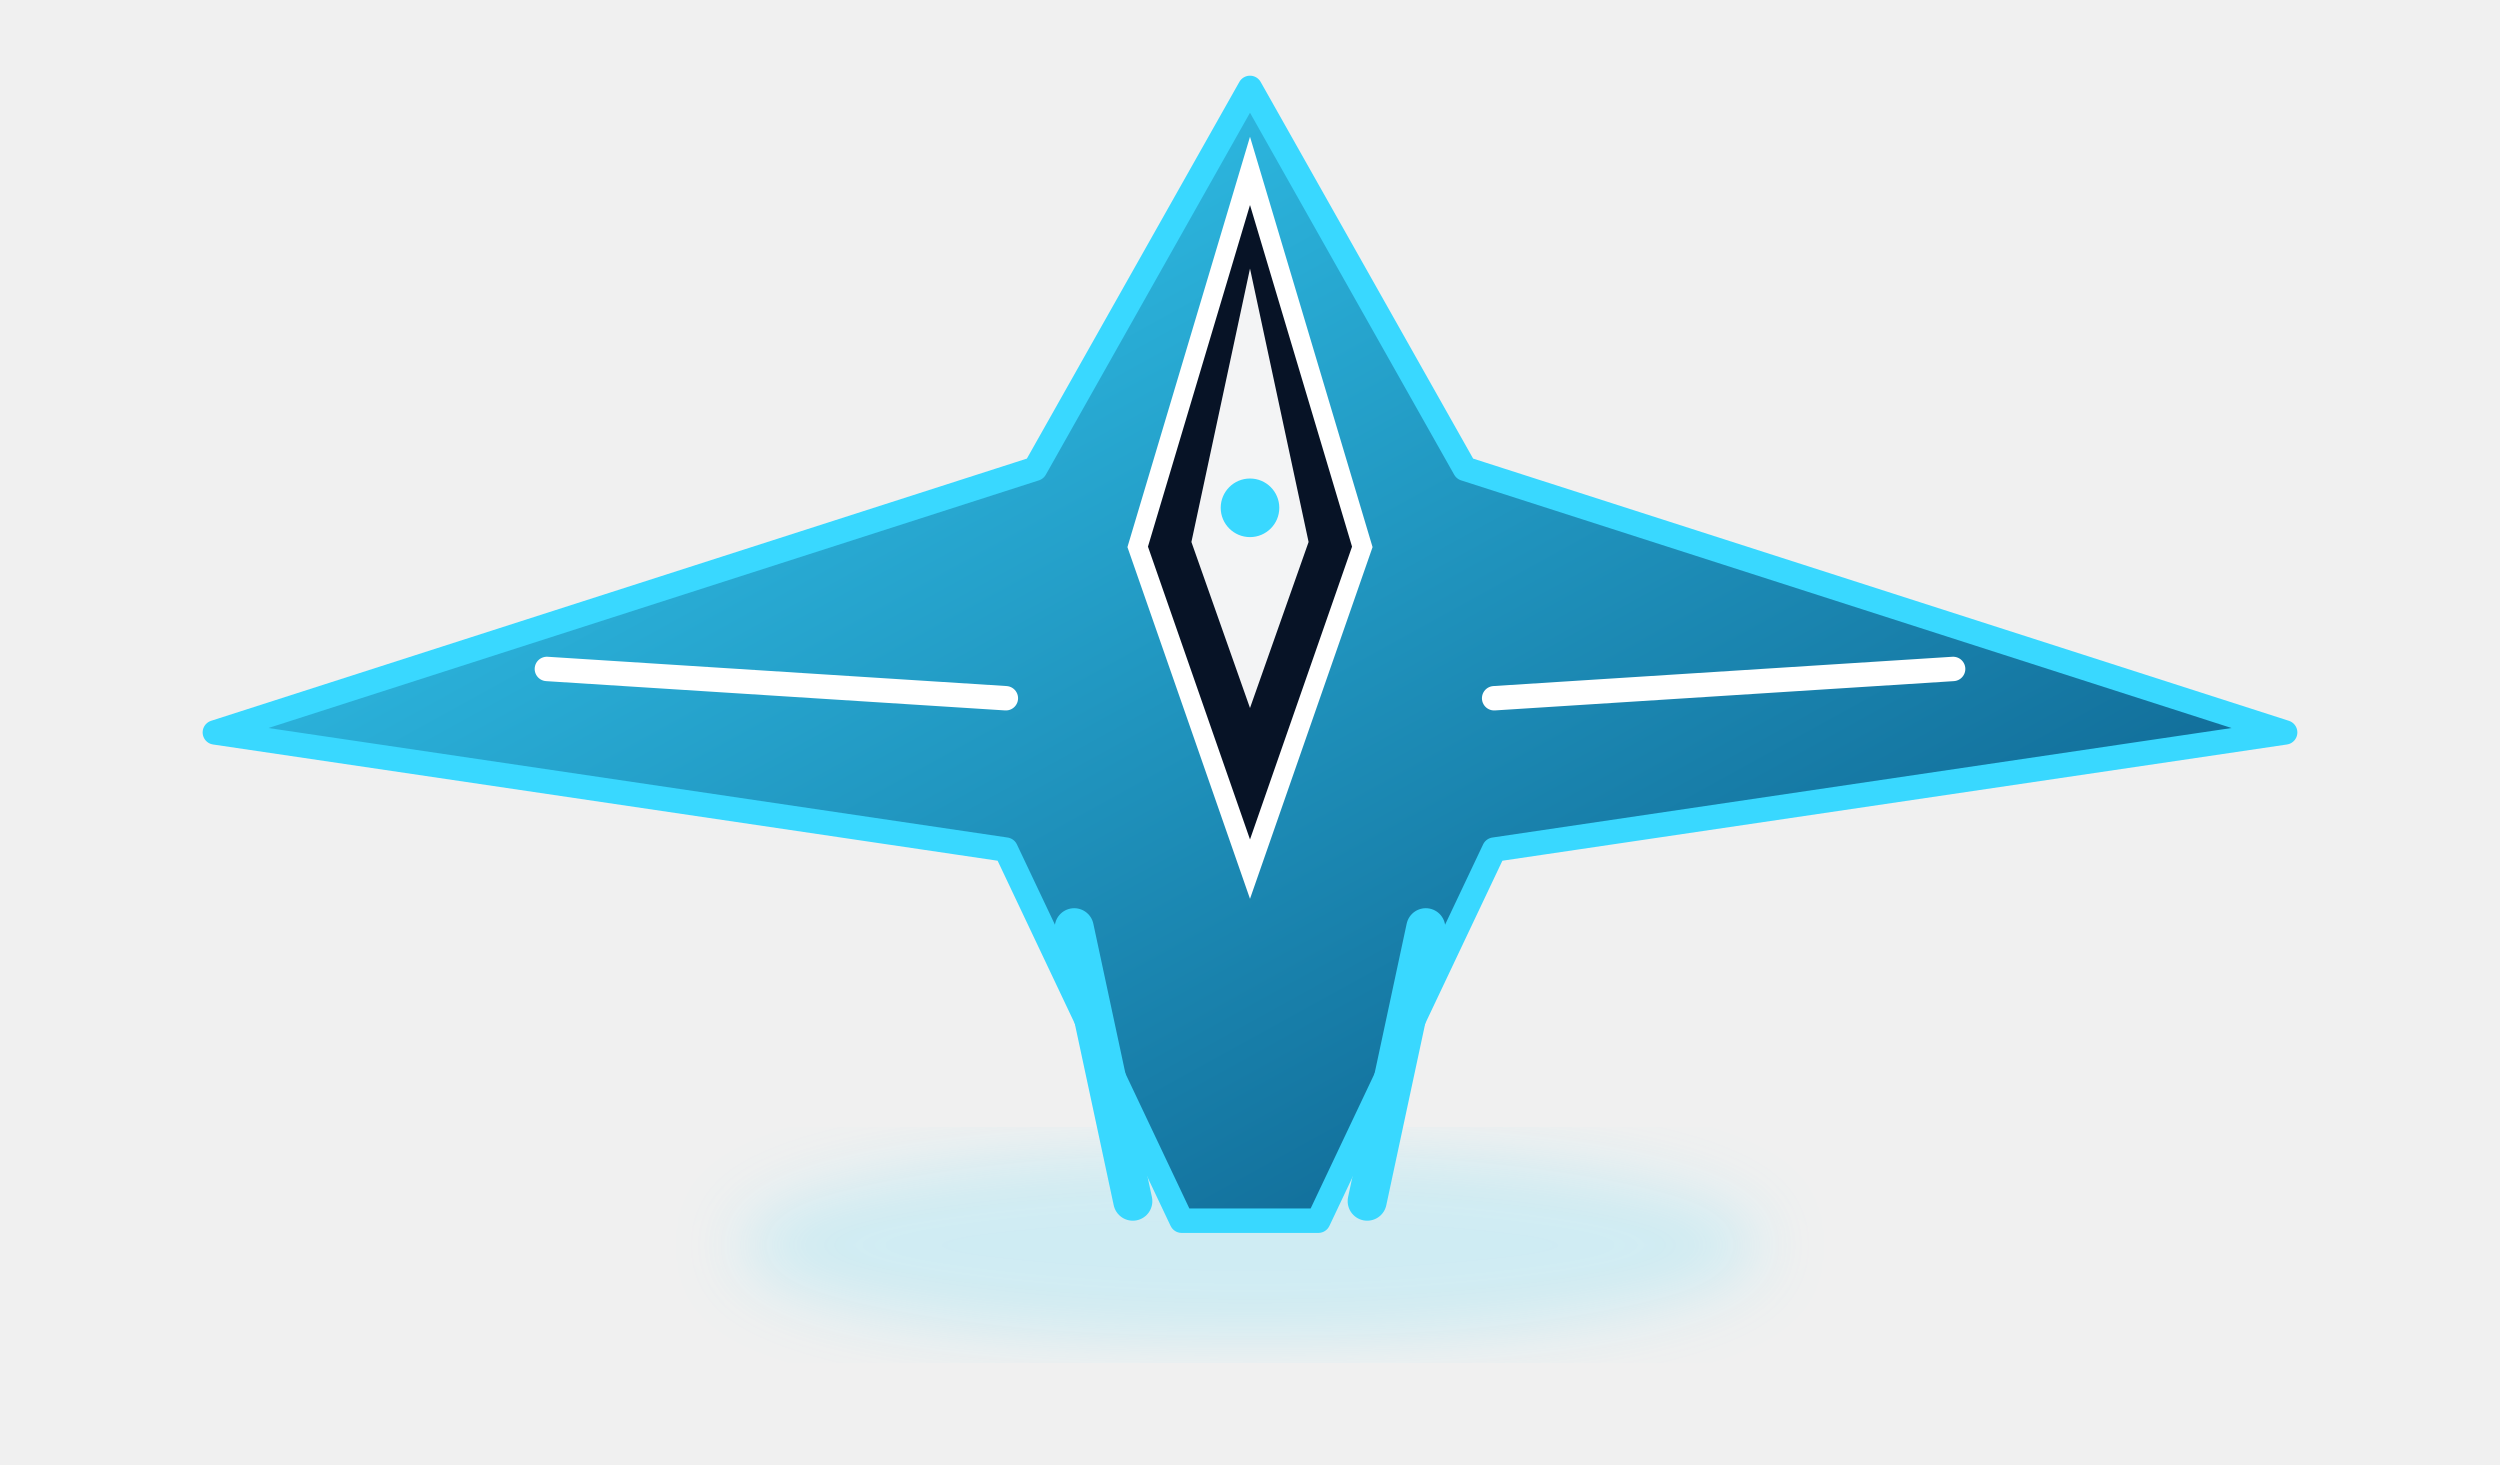
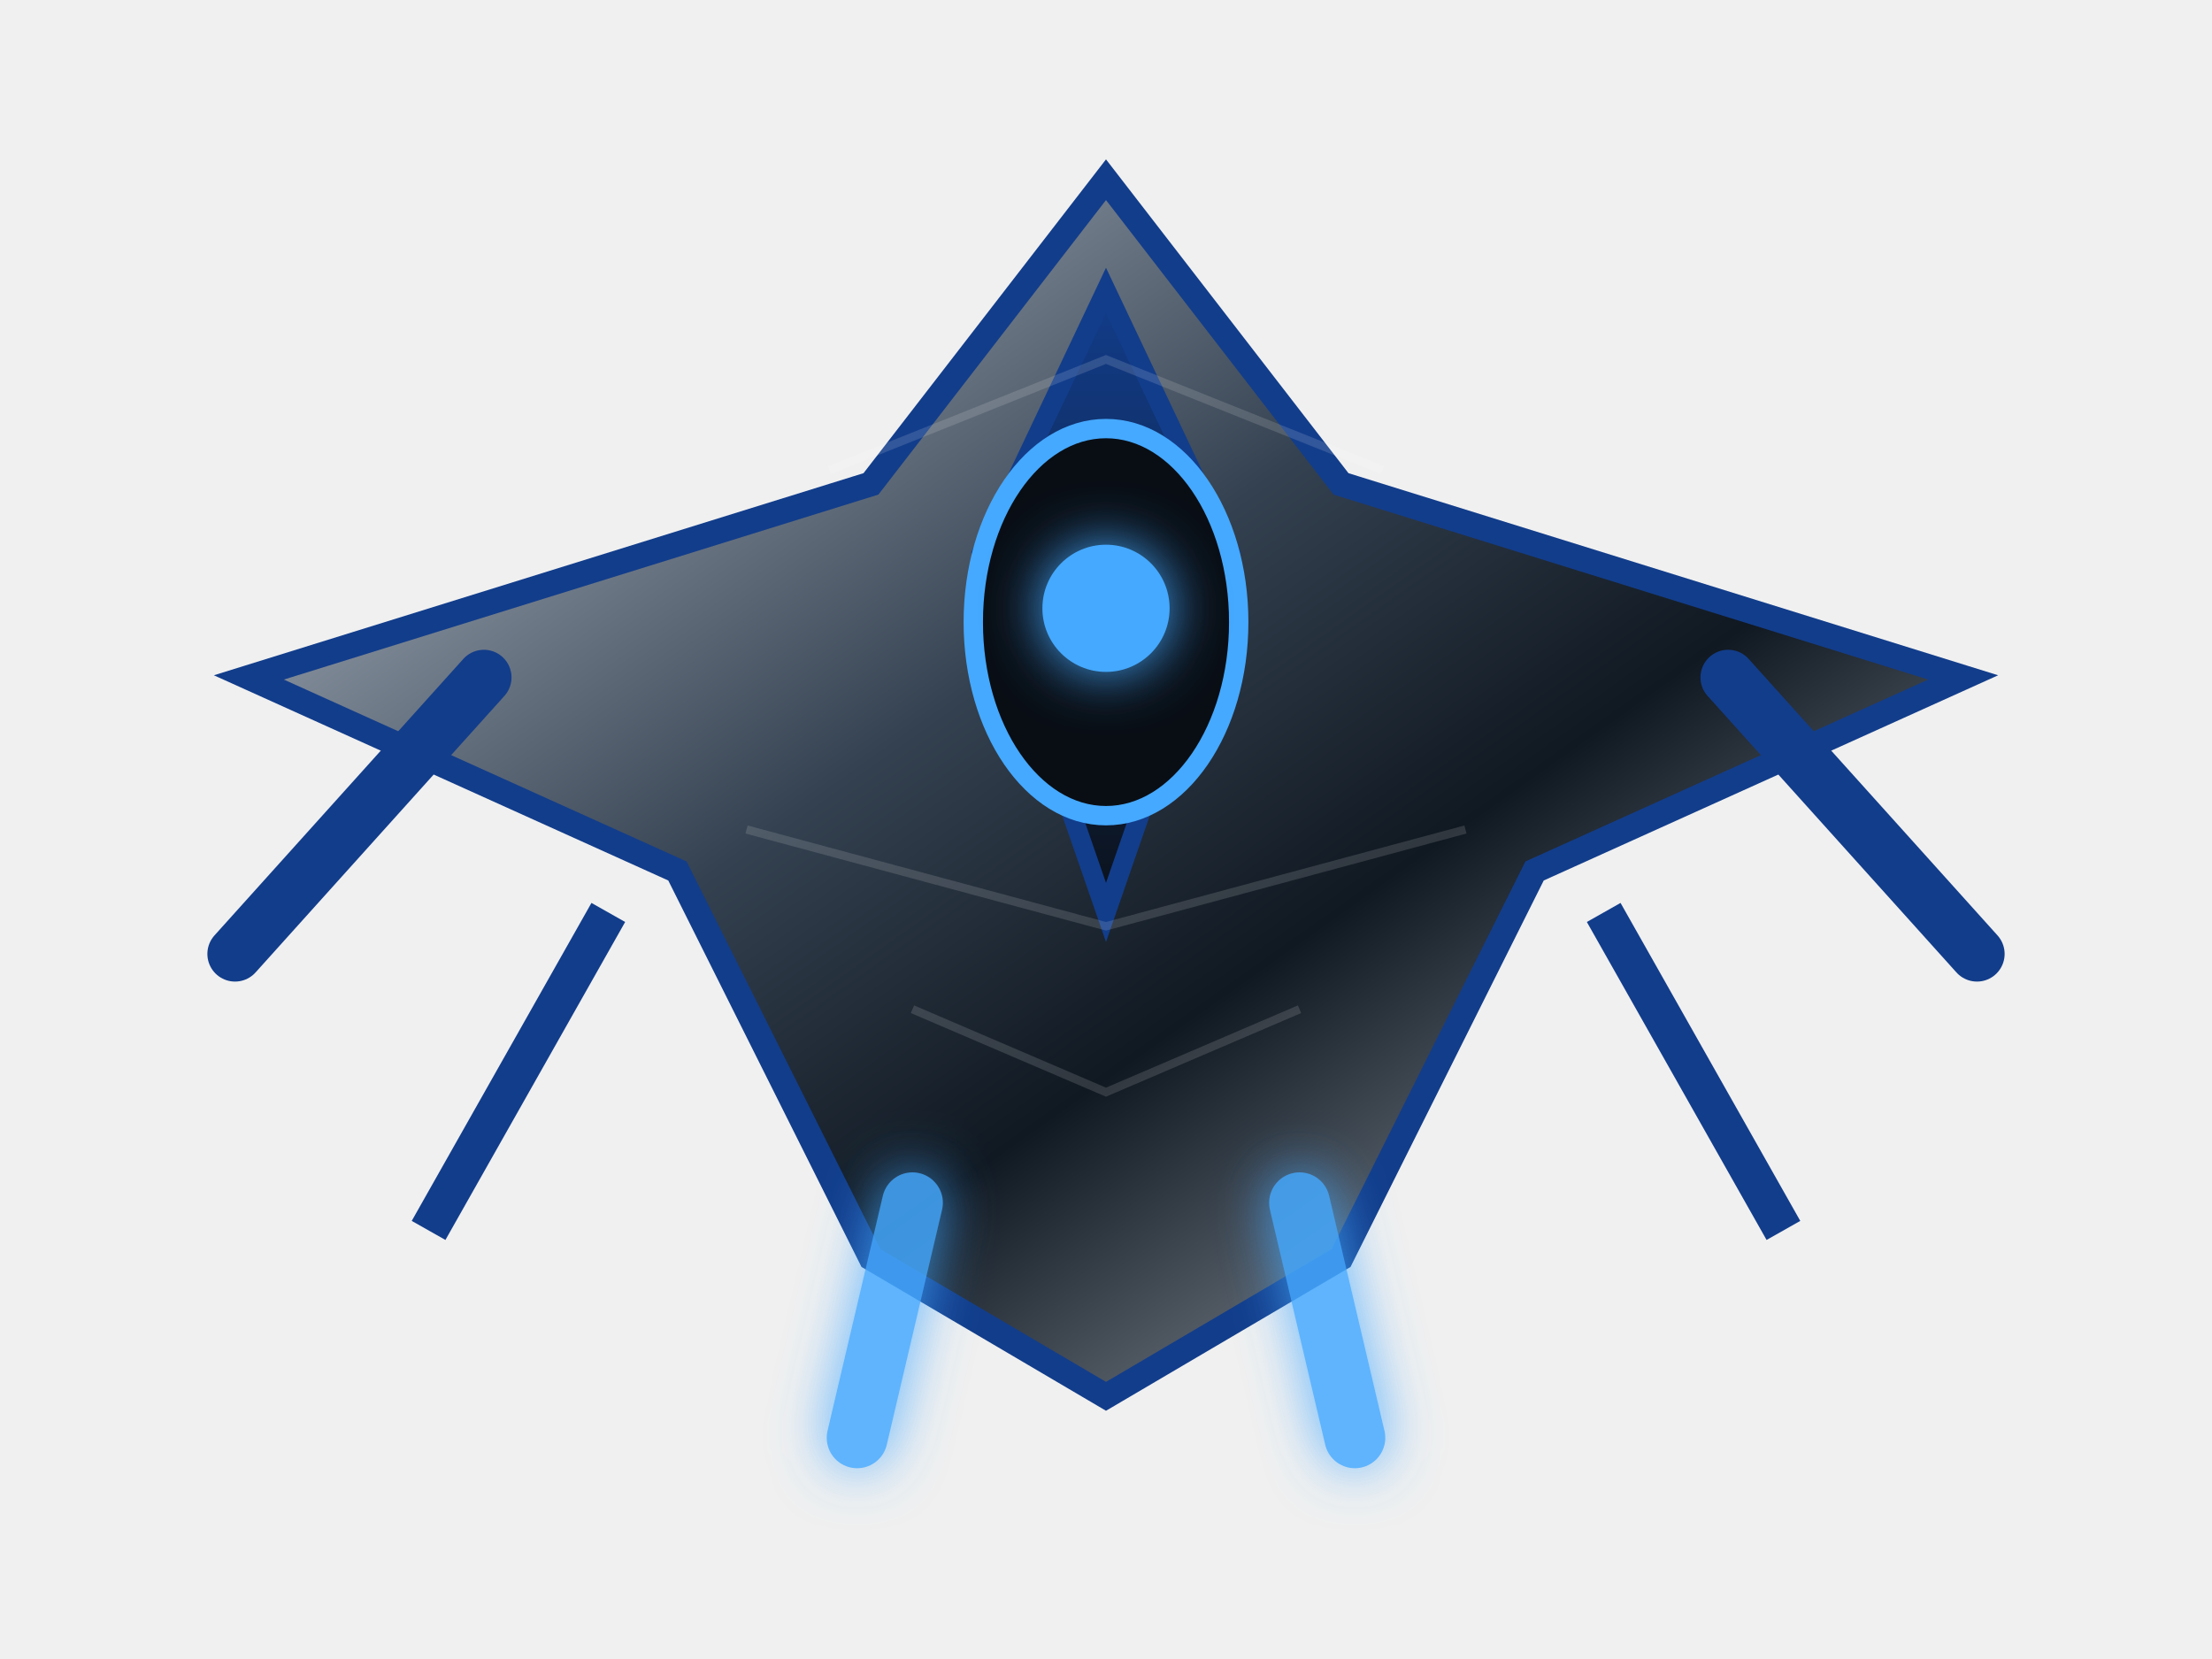
- <svg xmlns="http://www.w3.org/2000/svg" width="512" height="300" viewBox="0 0 512 300">
+ <svg xmlns="http://www.w3.org/2000/svg" viewBox="0 0 800 600">
  <defs>
-     <linearGradient id="g" x1="0" y1="0" x2="1" y2="1">
-       <stop stop-color="#39d8ff" />
-       <stop offset="1" stop-color="#07517e" />
+     <filter id="genemy1" x="-80%" y="-80%" width="260%" height="260%">
+       <feGaussianBlur stdDeviation="10" result="b" />
+       <feMerge>
+         <feMergeNode in="b" />
+         <feMergeNode in="SourceGraphic" />
+       </feMerge>
+     </filter>
+     <linearGradient id="genemy1m" x1="0" y1="0" x2="1" y2="1">
+       <stop offset="0" stop-color="#cbd3df" />
+       <stop offset=".42" stop-color="#344150" />
+       <stop offset=".62" stop-color="#101821" />
+       <stop offset="1" stop-color="#cbd3df" />
    </linearGradient>
-     <filter id="gl">
-       <feGaussianBlur stdDeviation="7" />
-     </filter>
+     <linearGradient id="genemy1a" x1="0" y1="0" x2="0" y2="1">
+       <stop stop-color="#123d8b" />
+       <stop offset="1" stop-color="#0b1119" />
+     </linearGradient>
+     <radialGradient id="genemy1c">
+       <stop stop-color="#ffffff" />
+       <stop offset=".22" stop-color="#45a9ff" />
+       <stop offset=".7" stop-color="#45a9ff" stop-opacity=".55" />
+       <stop offset="1" stop-color="#45a9ff" stop-opacity="0" />
+     </radialGradient>
  </defs>
-   <ellipse cx="256" cy="255" rx="105" ry="20" fill="#39d8ff" opacity=".18" filter="url(#gl)" />
-   <path d="M256 18 L300 96 L468 150 L306 174 L270 250 L242 250 L206 174 L44 150 L212 96 Z" fill="url(#g)" stroke="#39d8ff" stroke-width="5" stroke-linejoin="round" />
-   <path d="M256 35 L279 112 L256 178 L233 112 Z" fill="#071326" stroke="#ffffff" stroke-width="4" />
-   <path d="M256 55 L268 111 L256 145 L244 111 Z" fill="#ffffff" opacity=".95" />
-   <circle cx="256" cy="104" r="6" fill="#39d8ff" />
-   <path d="M112 137 L206 143 M400 137 L306 143" stroke="#ffffff" stroke-width="5" stroke-linecap="round" />
-   <path d="M220 190 L232 246 M292 190 L280 246" stroke="#39d8ff" stroke-width="8" stroke-linecap="round" />
+   <g>
+     <path d="M400 65 L485 175 L710 245 L555 315 L485 455 L400 505 L315 455 L245 315 L90 245 L315 175 Z" fill="url(#genemy1m)" stroke="#123d8b" stroke-width="9" />
+     <path d="M400 105 L445 200 L400 330 L355 200 Z" fill="url(#genemy1a)" stroke="#123d8b" stroke-width="7" />
+     <ellipse cx="400" cy="225" rx="48" ry="70" fill="#090e15" stroke="#45a9ff" stroke-width="7" />
+     <circle cx="400" cy="220" r="23" fill="#45a9ff" filter="url(#genemy1)" />
+     <path d="M175 245 L85 345 M625 245 L715 345" stroke="#123d8b" stroke-width="20" stroke-linecap="round" />
+     <path d="M220 330 L155 445 M580 330 L645 445" stroke="#123d8b" stroke-width="14" />
+     <path d="M330 435 L310 520 M470 435 L490 520" stroke="#45a9ff" stroke-width="22" stroke-linecap="round" opacity=".85" filter="url(#genemy1)" />
+     <g opacity=".75" fill="none" stroke="#ffffff" stroke-opacity=".18" stroke-width="3">
+       <path d="M300 170 L400 130 L500 170" />
+       <path d="M270 300 L400 335 L530 300" />
+       <path d="M330 365 L400 395 L470 365" />
+     </g>
+   </g>
</svg>
